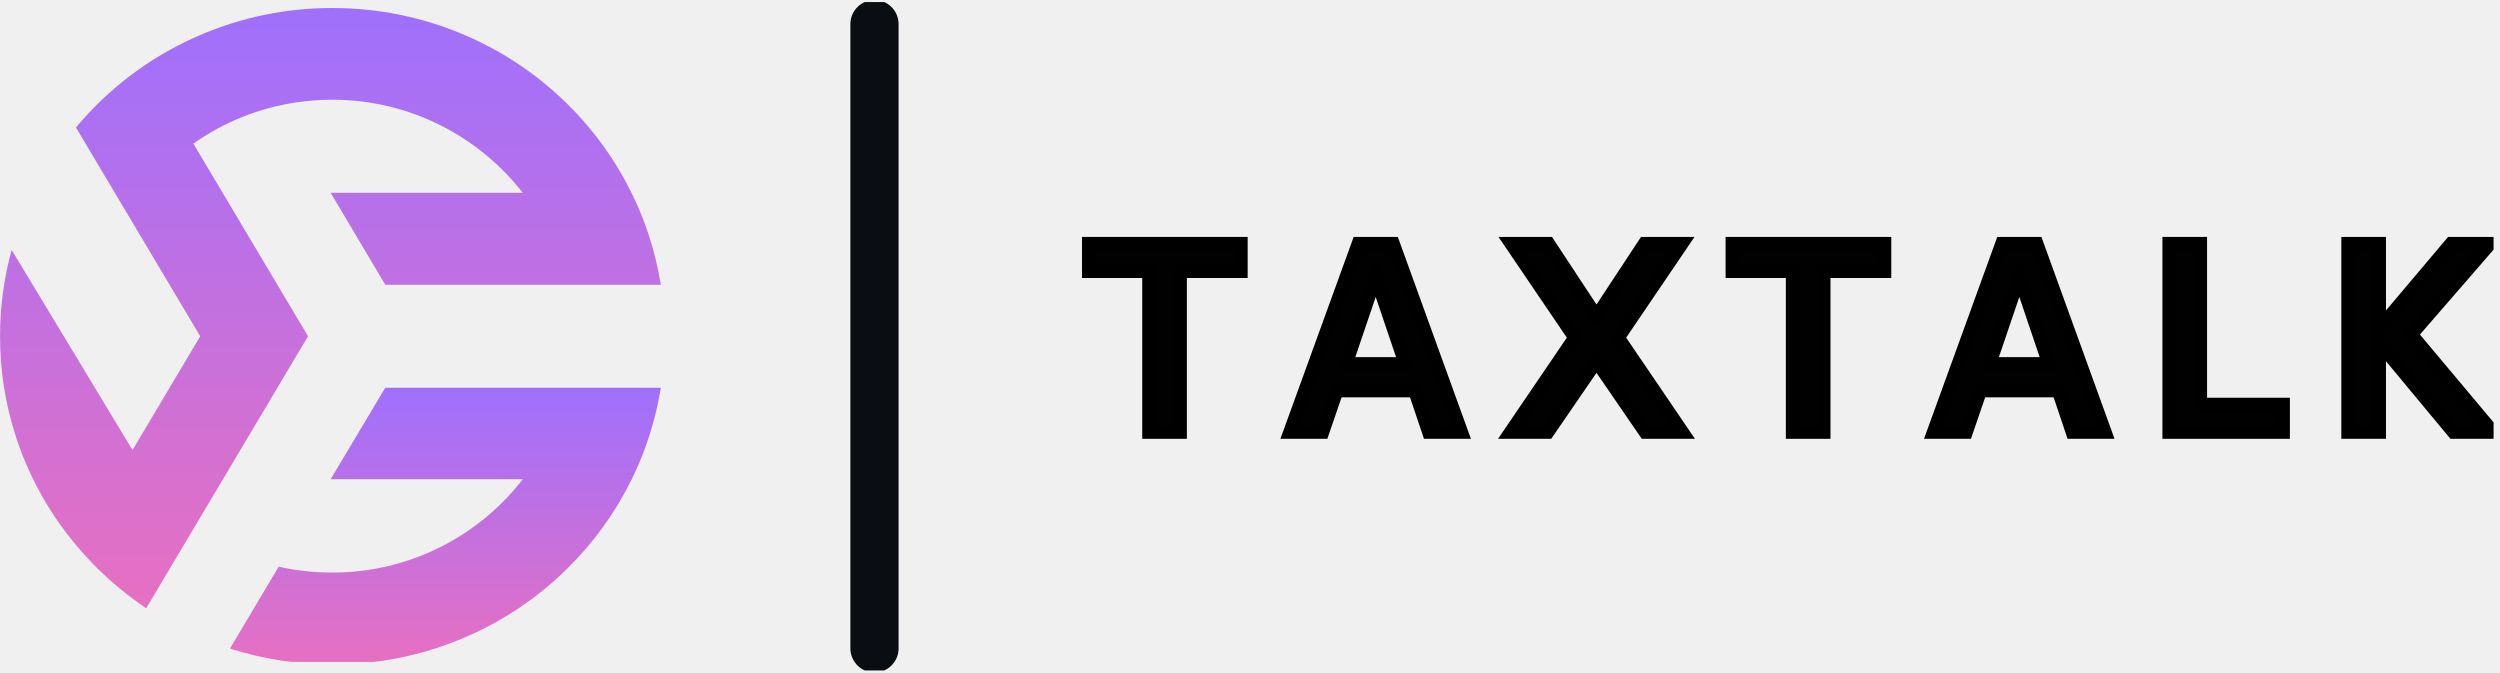
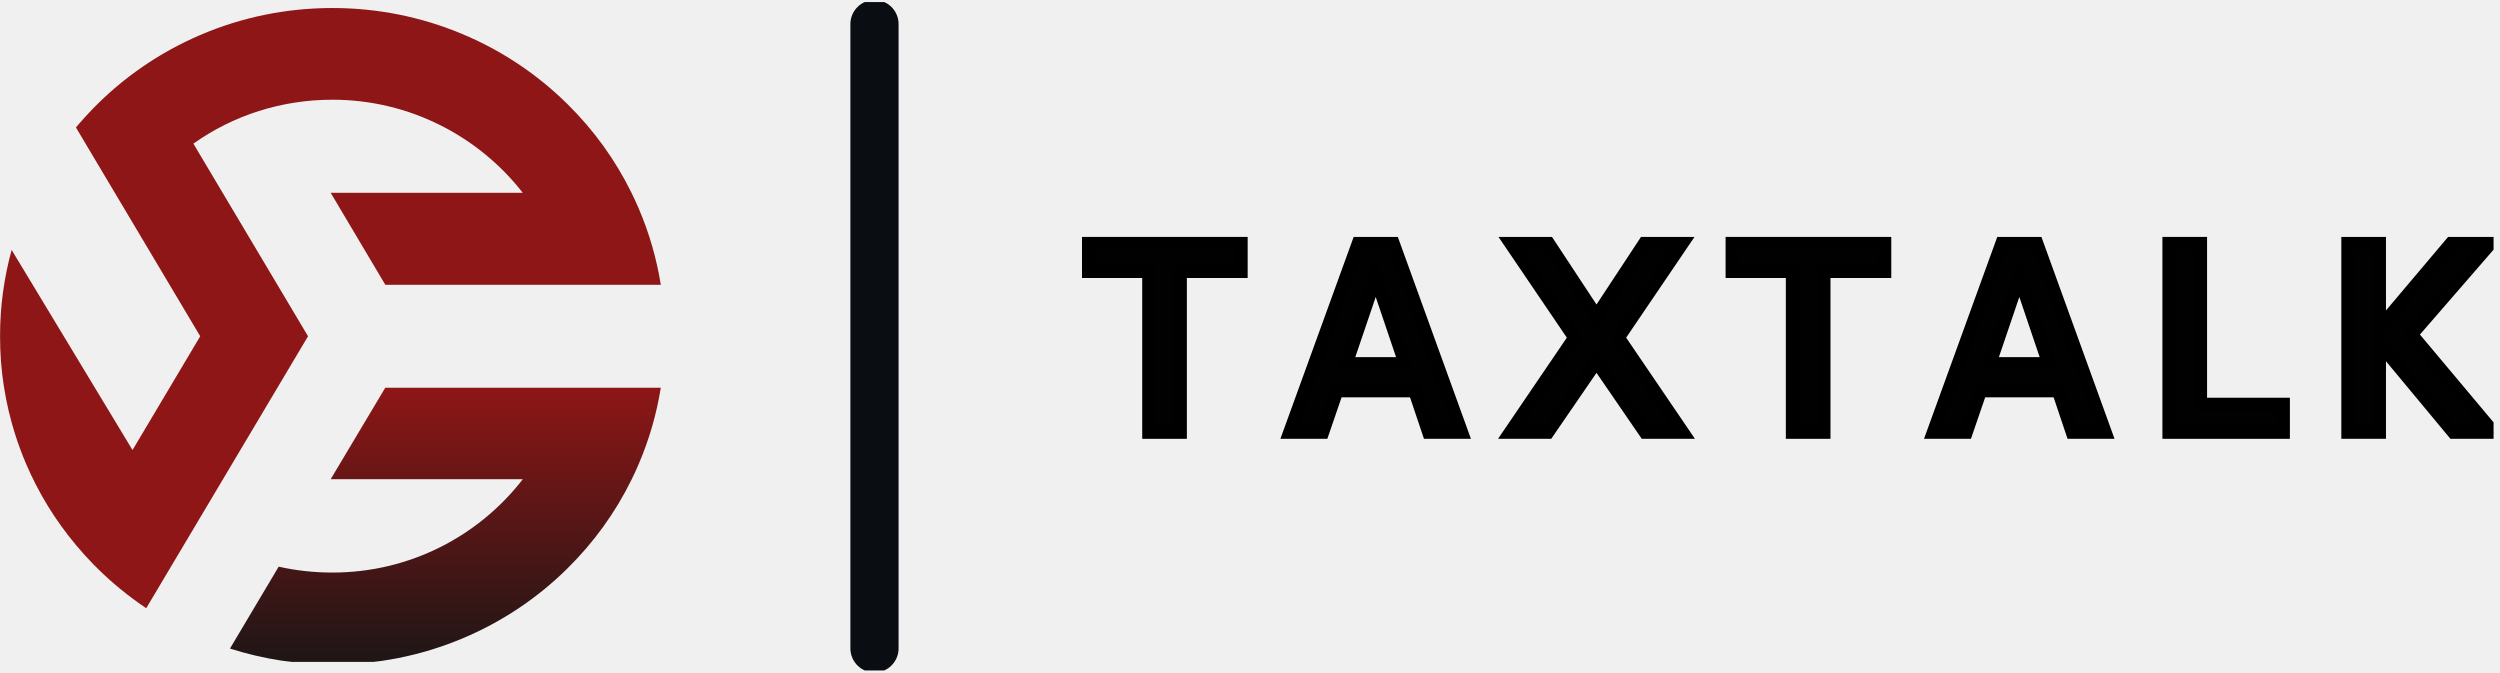
<svg xmlns="http://www.w3.org/2000/svg" fill="none" viewBox="0.6 0.64 194.5 52.32">
  <g clip-path="url(#clip0_10_3230)">
    <mask id="mask0_10_3230" style="mask-type:luminance" maskUnits="userSpaceOnUse" x="18" y="30" width="35" height="23">
      <path d="M18.484 30.574H52.151V52.135H18.484V30.574Z" fill="white" />
    </mask>
    <g mask="url(#mask0_10_3230)">
      <path d="M41.276 37.92C37.87 42.33 32.497 45.185 26.466 45.185C25.039 45.185 23.637 45.032 22.281 44.727L18.492 51.098C21.058 51.917 23.732 52.335 26.466 52.335C29.956 52.335 33.343 51.66 36.533 50.33C39.614 49.041 42.38 47.202 44.753 44.858C46.808 42.828 48.482 40.509 49.737 37.949C49.933 37.553 50.12 37.148 50.293 36.739C51.112 34.827 51.685 32.842 52.01 30.804H30.574L26.327 37.92H41.276Z" fill="url(#paint0_linear_10_3230)" />
    </g>
    <mask id="mask1_10_3230" style="mask-type:luminance" maskUnits="userSpaceOnUse" x="0" y="1" width="53" height="48">
      <path d="M0.602 1.231H52.151V48.399H0.602V1.231Z" fill="white" />
    </mask>
    <g mask="url(#mask1_10_3230)">
      <path d="M16.136 3.382C12.985 4.74 10.175 6.676 7.788 9.137C7.409 9.528 7.04 9.935 6.684 10.347L6.687 10.35C6.628 10.417 6.568 10.486 6.508 10.556L16.177 26.801L10.91 35.654L1.505 20.084C0.911 22.251 0.602 24.506 0.602 26.801C0.602 29.449 1.008 32.036 1.806 34.521C2.047 35.271 2.324 36.013 2.635 36.741C3.617 39.031 4.916 41.141 6.511 43.045C6.937 43.554 7.384 44.05 7.851 44.529L7.862 44.542L8.163 44.84L8.179 44.858C9.35 46.015 10.62 47.049 11.973 47.957C11.976 47.957 11.976 47.957 11.978 47.957L24.565 26.801L15.645 11.815C18.777 9.597 22.517 8.398 26.466 8.398C32.497 8.398 37.867 11.268 41.273 15.642H26.328L30.577 22.797H52.01C51.685 20.756 51.112 18.775 50.293 16.86C50.117 16.453 49.933 16.049 49.737 15.652C48.482 13.092 46.809 10.773 44.753 8.743C42.38 6.4 39.614 4.557 36.533 3.272C33.341 1.941 29.953 1.264 26.466 1.264C22.878 1.264 19.401 1.976 16.136 3.382Z" fill="url(#paint1_linear_10_3230)" />
    </g>
    <path d="M68.635 51.085V2.514" stroke="#0A0E12" stroke-width="3.75" stroke-linecap="round" />
    <path d="M92.438 34.28H89.965V21.768H85.279V19.572H97.168V21.768H92.438V34.28Z" fill="#010101" />
    <path d="M92.438 34.28H89.965V21.768H85.279V19.572H97.168V21.768H92.438V34.28Z" stroke="black" />
    <path d="M103.51 34.28H100.928L106.266 19.572H108.999L114.326 34.28H111.744L110.659 31.055H104.617L103.51 34.28ZM107.632 22.186L105.344 28.924H109.911L107.632 22.186Z" fill="#010101" />
    <path d="M103.51 34.28H100.928L106.266 19.572H108.999L114.326 34.28H111.744L110.659 31.055H104.617L103.51 34.28ZM107.632 22.186L105.344 28.924H109.911L107.632 22.186Z" stroke="black" />
    <path d="M121.021 34.28H118.092L123.104 26.91L118.125 19.572H121.075L124.807 25.239L128.539 19.572H131.489L126.51 26.91L131.522 34.28H128.593L124.807 28.763L121.021 34.28Z" fill="#010101" />
    <path d="M121.021 34.28H118.092L123.104 26.91L118.125 19.572H121.075L124.807 25.239L128.539 19.572H131.489L126.51 26.91L131.522 34.28H128.593L124.807 28.763L121.021 34.28Z" stroke="black" />
    <path d="M142.511 34.28H140.038V21.768H135.351V19.572H147.241V21.768H142.511V34.28Z" fill="#010101" />
    <path d="M142.511 34.28H140.038V21.768H135.351V19.572H147.241V21.768H142.511V34.28Z" stroke="black" />
    <path d="M153.583 34.28H151.001L156.338 19.572H159.072L164.398 34.28H161.816L160.732 31.055H154.689L153.583 34.28ZM157.705 22.186L155.416 28.924H159.983L157.705 22.186Z" fill="#010101" />
    <path d="M153.583 34.28H151.001L156.338 19.572H159.072L164.398 34.28H161.816L160.732 31.055H154.689L153.583 34.28ZM157.705 22.186L155.416 28.924H159.983L157.705 22.186Z" stroke="black" />
    <path d="M178.253 34.28H169.336V19.572H171.81V32.084H178.253V34.28Z" fill="#010101" />
    <path d="M178.253 34.28H169.336V19.572H171.81V32.084H178.253V34.28Z" stroke="black" />
    <path d="M185.729 34.28H183.255V19.572H185.729V26.16L191.294 19.572H194.364L188.213 26.663L194.602 34.28H191.478L185.729 27.36V34.28Z" fill="#010101" />
    <path d="M185.729 34.28H183.255V19.572H185.729V26.16L191.294 19.572H194.364L188.213 26.663L194.602 34.28H191.478L185.729 27.36V34.28Z" stroke="black" />
  </g>
  <defs>
    <linearGradient id="paint0_linear_10_3230" x1="35.251" y1="30.804" x2="35.251" y2="52.335" gradientUnits="userSpaceOnUse">
-       <stop stop-color="#9F70FD" />
-       <stop offset="1" stop-color="#E770C1" />
+       <stop stop-color="#8E1616" />
+       <stop offset="1" stop-color="#1D1616" />
    </linearGradient>
    <linearGradient id="paint1_linear_10_3230" x1="26.306" y1="1.264" x2="26.306" y2="47.957" gradientUnits="userSpaceOnUse">
-       <stop stop-color="#9F70FD" />
-       <stop offset="1" stop-color="#E770C1" />
+       <stop stop-color="#8E1616" />
+       <stop offset="1" stop-color="#8E1616" />
    </linearGradient>
    <clipPath id="clip0_10_3230">
      <rect width="194" height="52" fill="white" transform="translate(0.599976 0.800003)" />
    </clipPath>
  </defs>
</svg>
